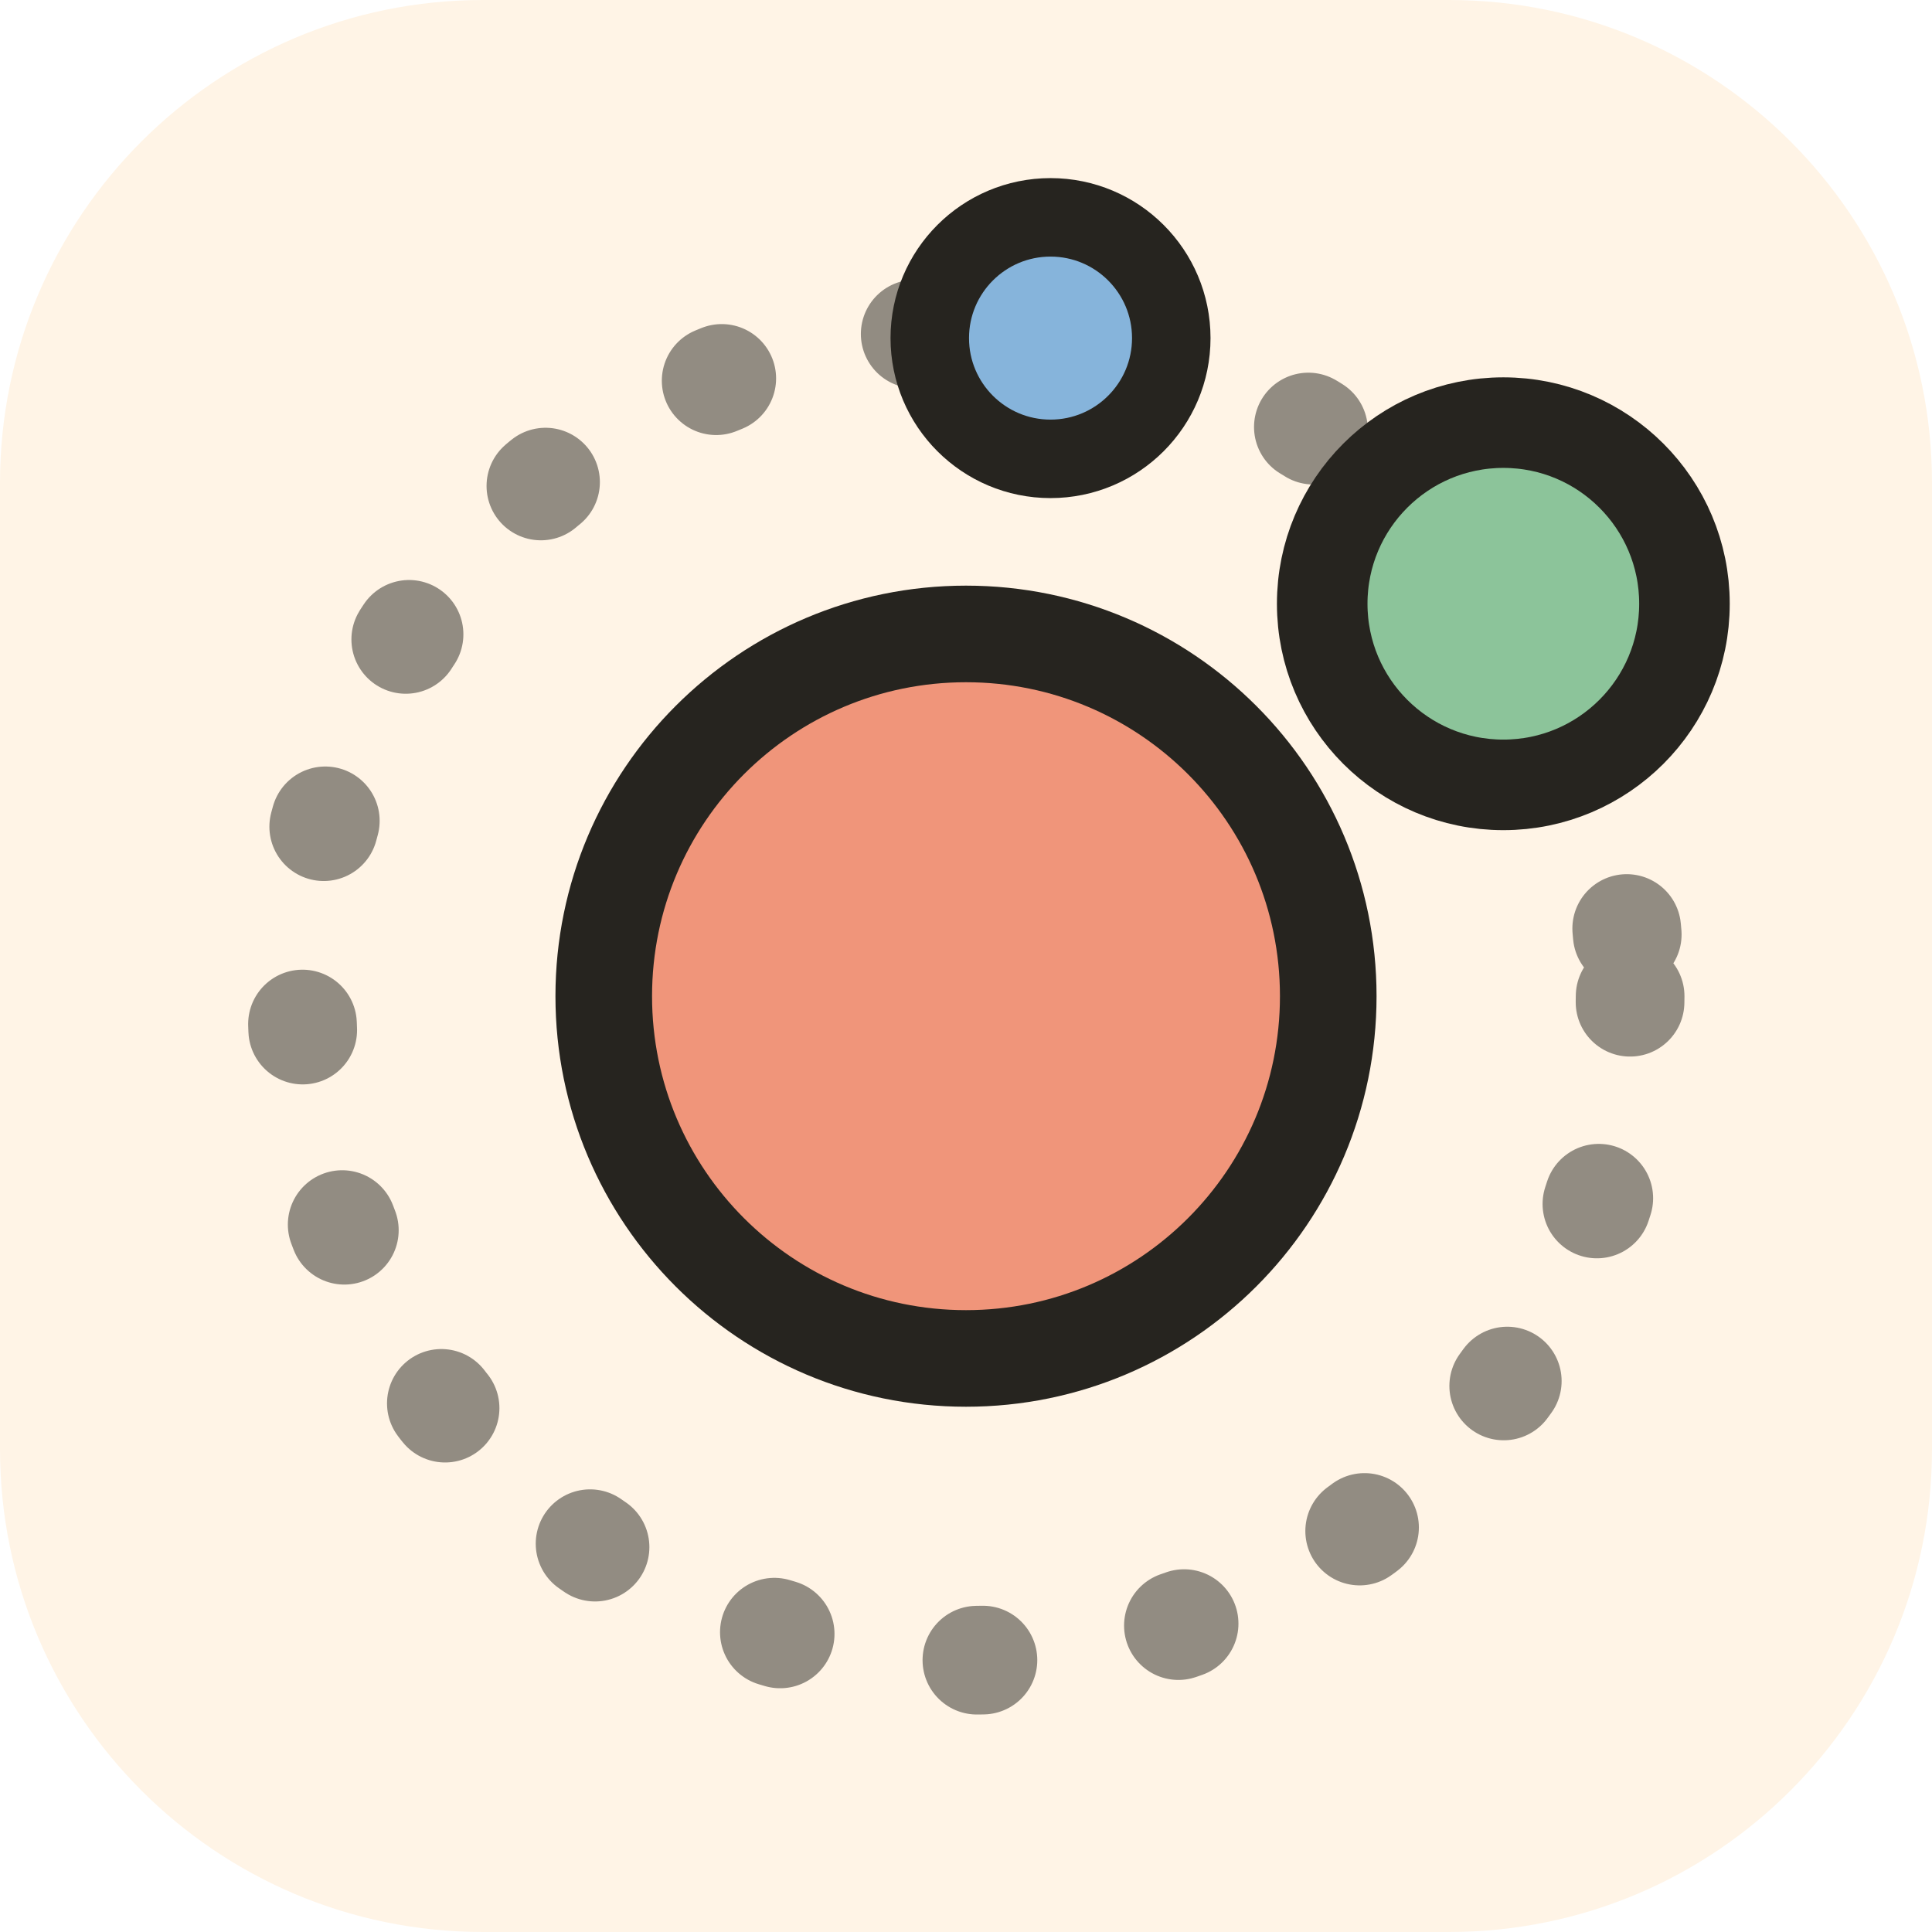
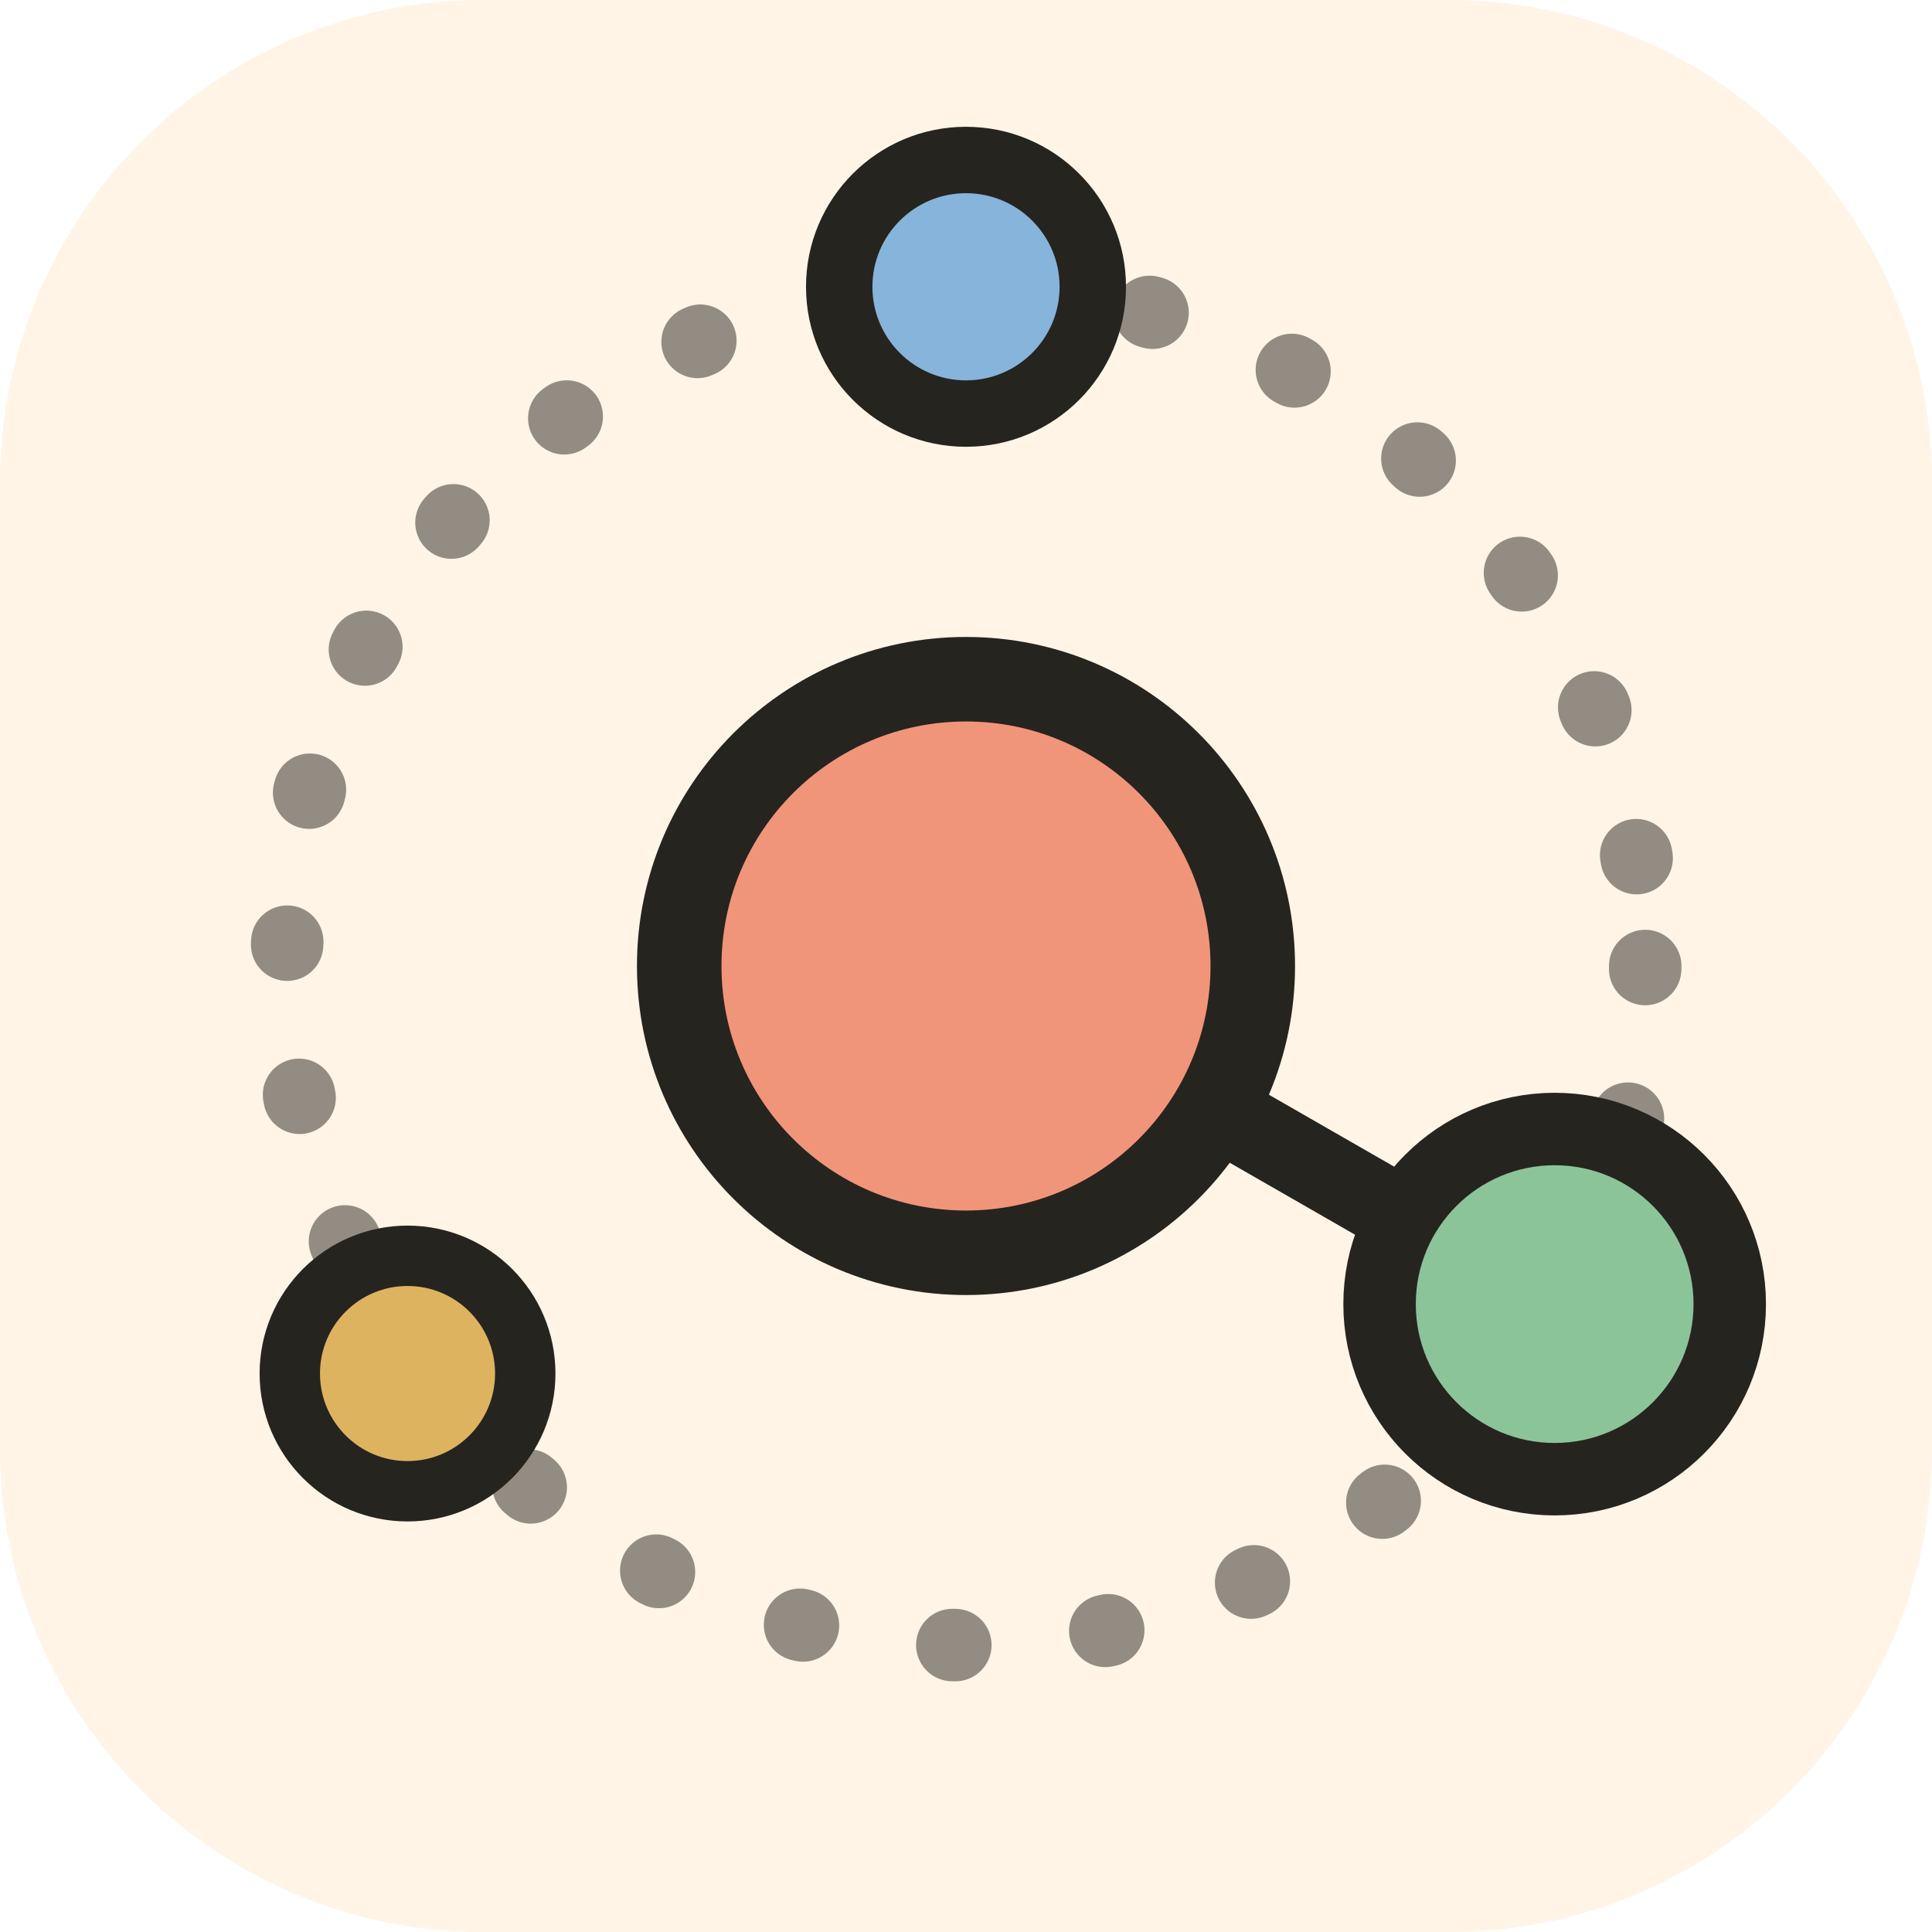
- <svg xmlns="http://www.w3.org/2000/svg" viewBox="0 0 32 32">
+ <svg xmlns="http://www.w3.org/2000/svg" viewBox="0 0 64 64">
  <style>
    .paper { fill: #fff4e6; }
    .line { stroke: #26241f; }
    .me { fill: #f0957a; }
-     .one { fill: #86b4db; }
-     .two { fill: #8cc49a; }
+     .water { fill: #86b4db; }
+     .wood { fill: #8cc49a; }
+     .earth { fill: #deb35f; }
    @media (prefers-color-scheme: dark) {
      .paper { fill: #2b2620; }
      .line { stroke: #f2efe8; }
      .me { fill: #c56a52; }
-       .one { fill: #5689b3; }
-       .two { fill: #5f9c72; }
+       .water { fill: #5689b3; }
+       .wood { fill: #5f9c72; }
+       .earth { fill: #b08a45; }
    }
  </style>
-   <rect class="paper" width="32" height="32" rx="8" />
-   <circle class="line" cx="16" cy="16.5" r="11" fill="none" stroke-opacity="0.5" stroke-width="1.8" stroke-dasharray="0.1 3.3" stroke-linecap="round" />
-   <circle class="me line" cx="16" cy="16.5" r="6" stroke-width="1.6" />
-   <circle class="one line" cx="17.4" cy="5.6" r="2" stroke-width="1.3" />
-   <circle class="two line" cx="24.9" cy="10" r="3" stroke-width="1.5" />
+   <rect class="paper" width="64" height="64" rx="16" />
+   <circle class="line" cx="32" cy="32" r="22.5" fill="none" stroke-opacity="0.5" stroke-width="2.4" stroke-dasharray="0.1 5" stroke-linecap="round" />
+   <path class="line" d="M32 32 L51.5 43.2" stroke-width="2.6" stroke-linecap="round" />
+   <circle class="me line" cx="32" cy="32" r="9.5" stroke-width="2.8" />
+   <circle class="water line" cx="32" cy="9.5" r="4.2" stroke-width="2.2" />
+   <circle class="wood line" cx="51.5" cy="43.2" r="5.8" stroke-width="2.4" />
+   <circle class="earth line" cx="13.5" cy="45.5" r="3.9" stroke-width="2" />
</svg>
